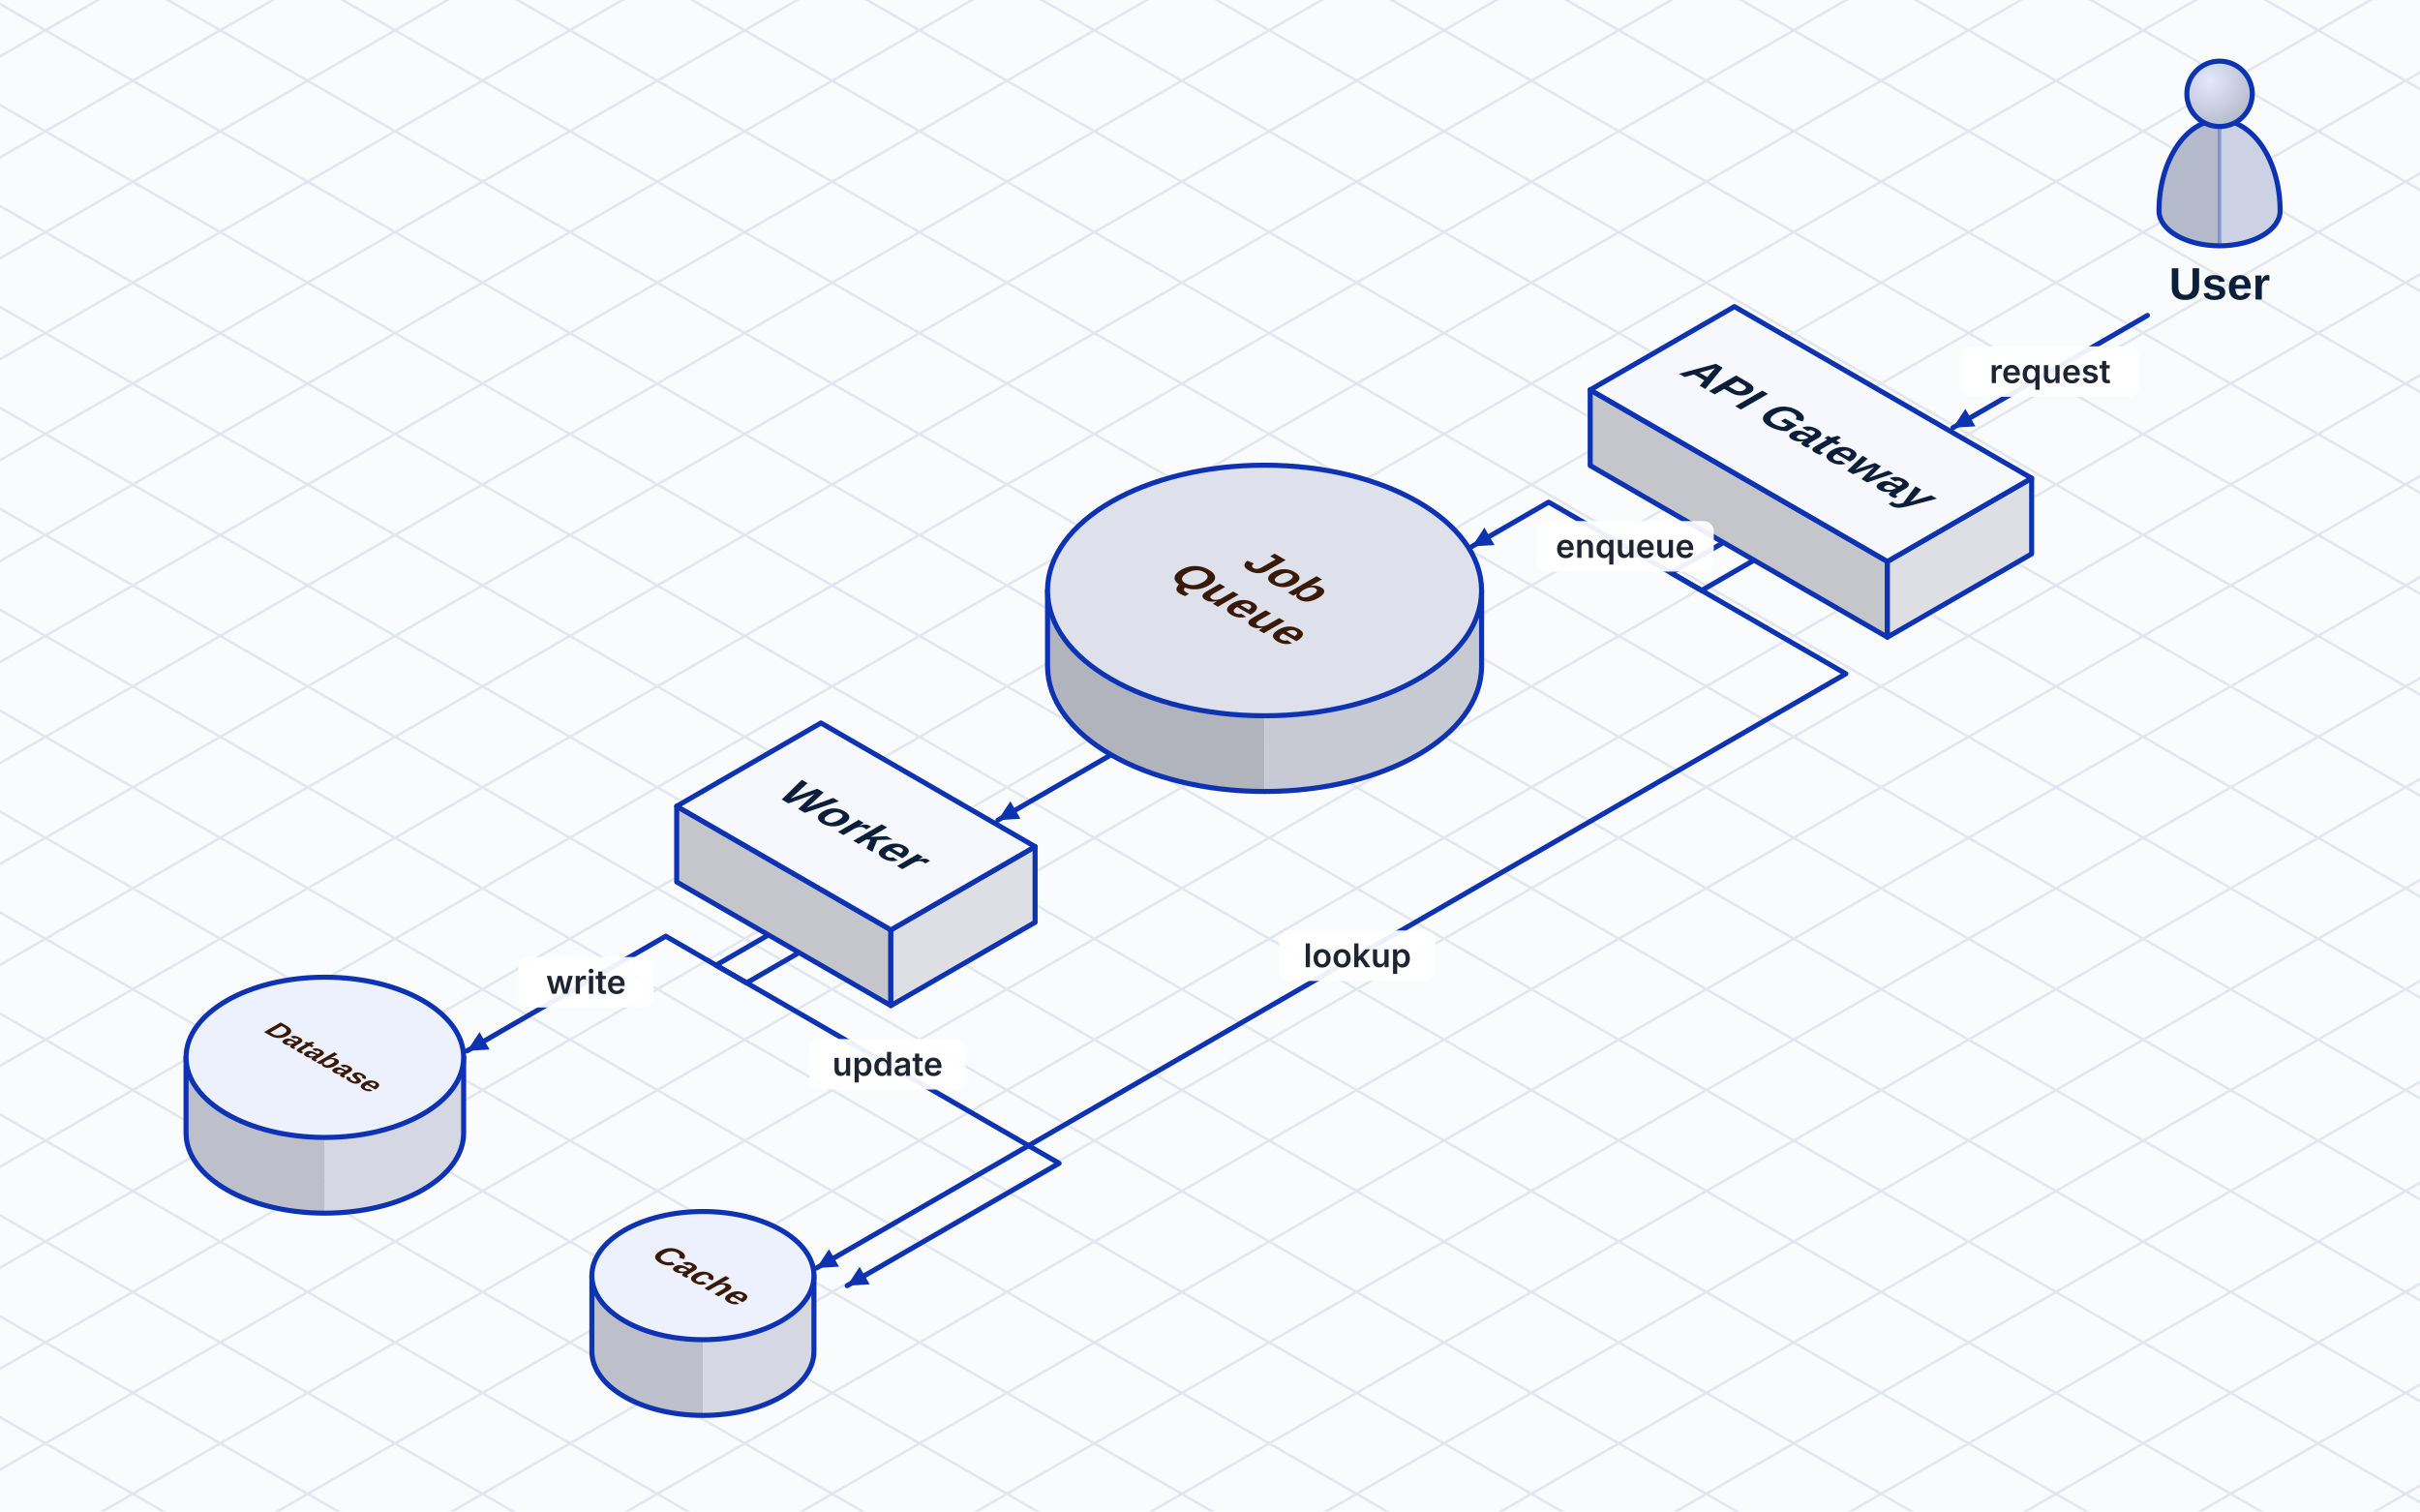
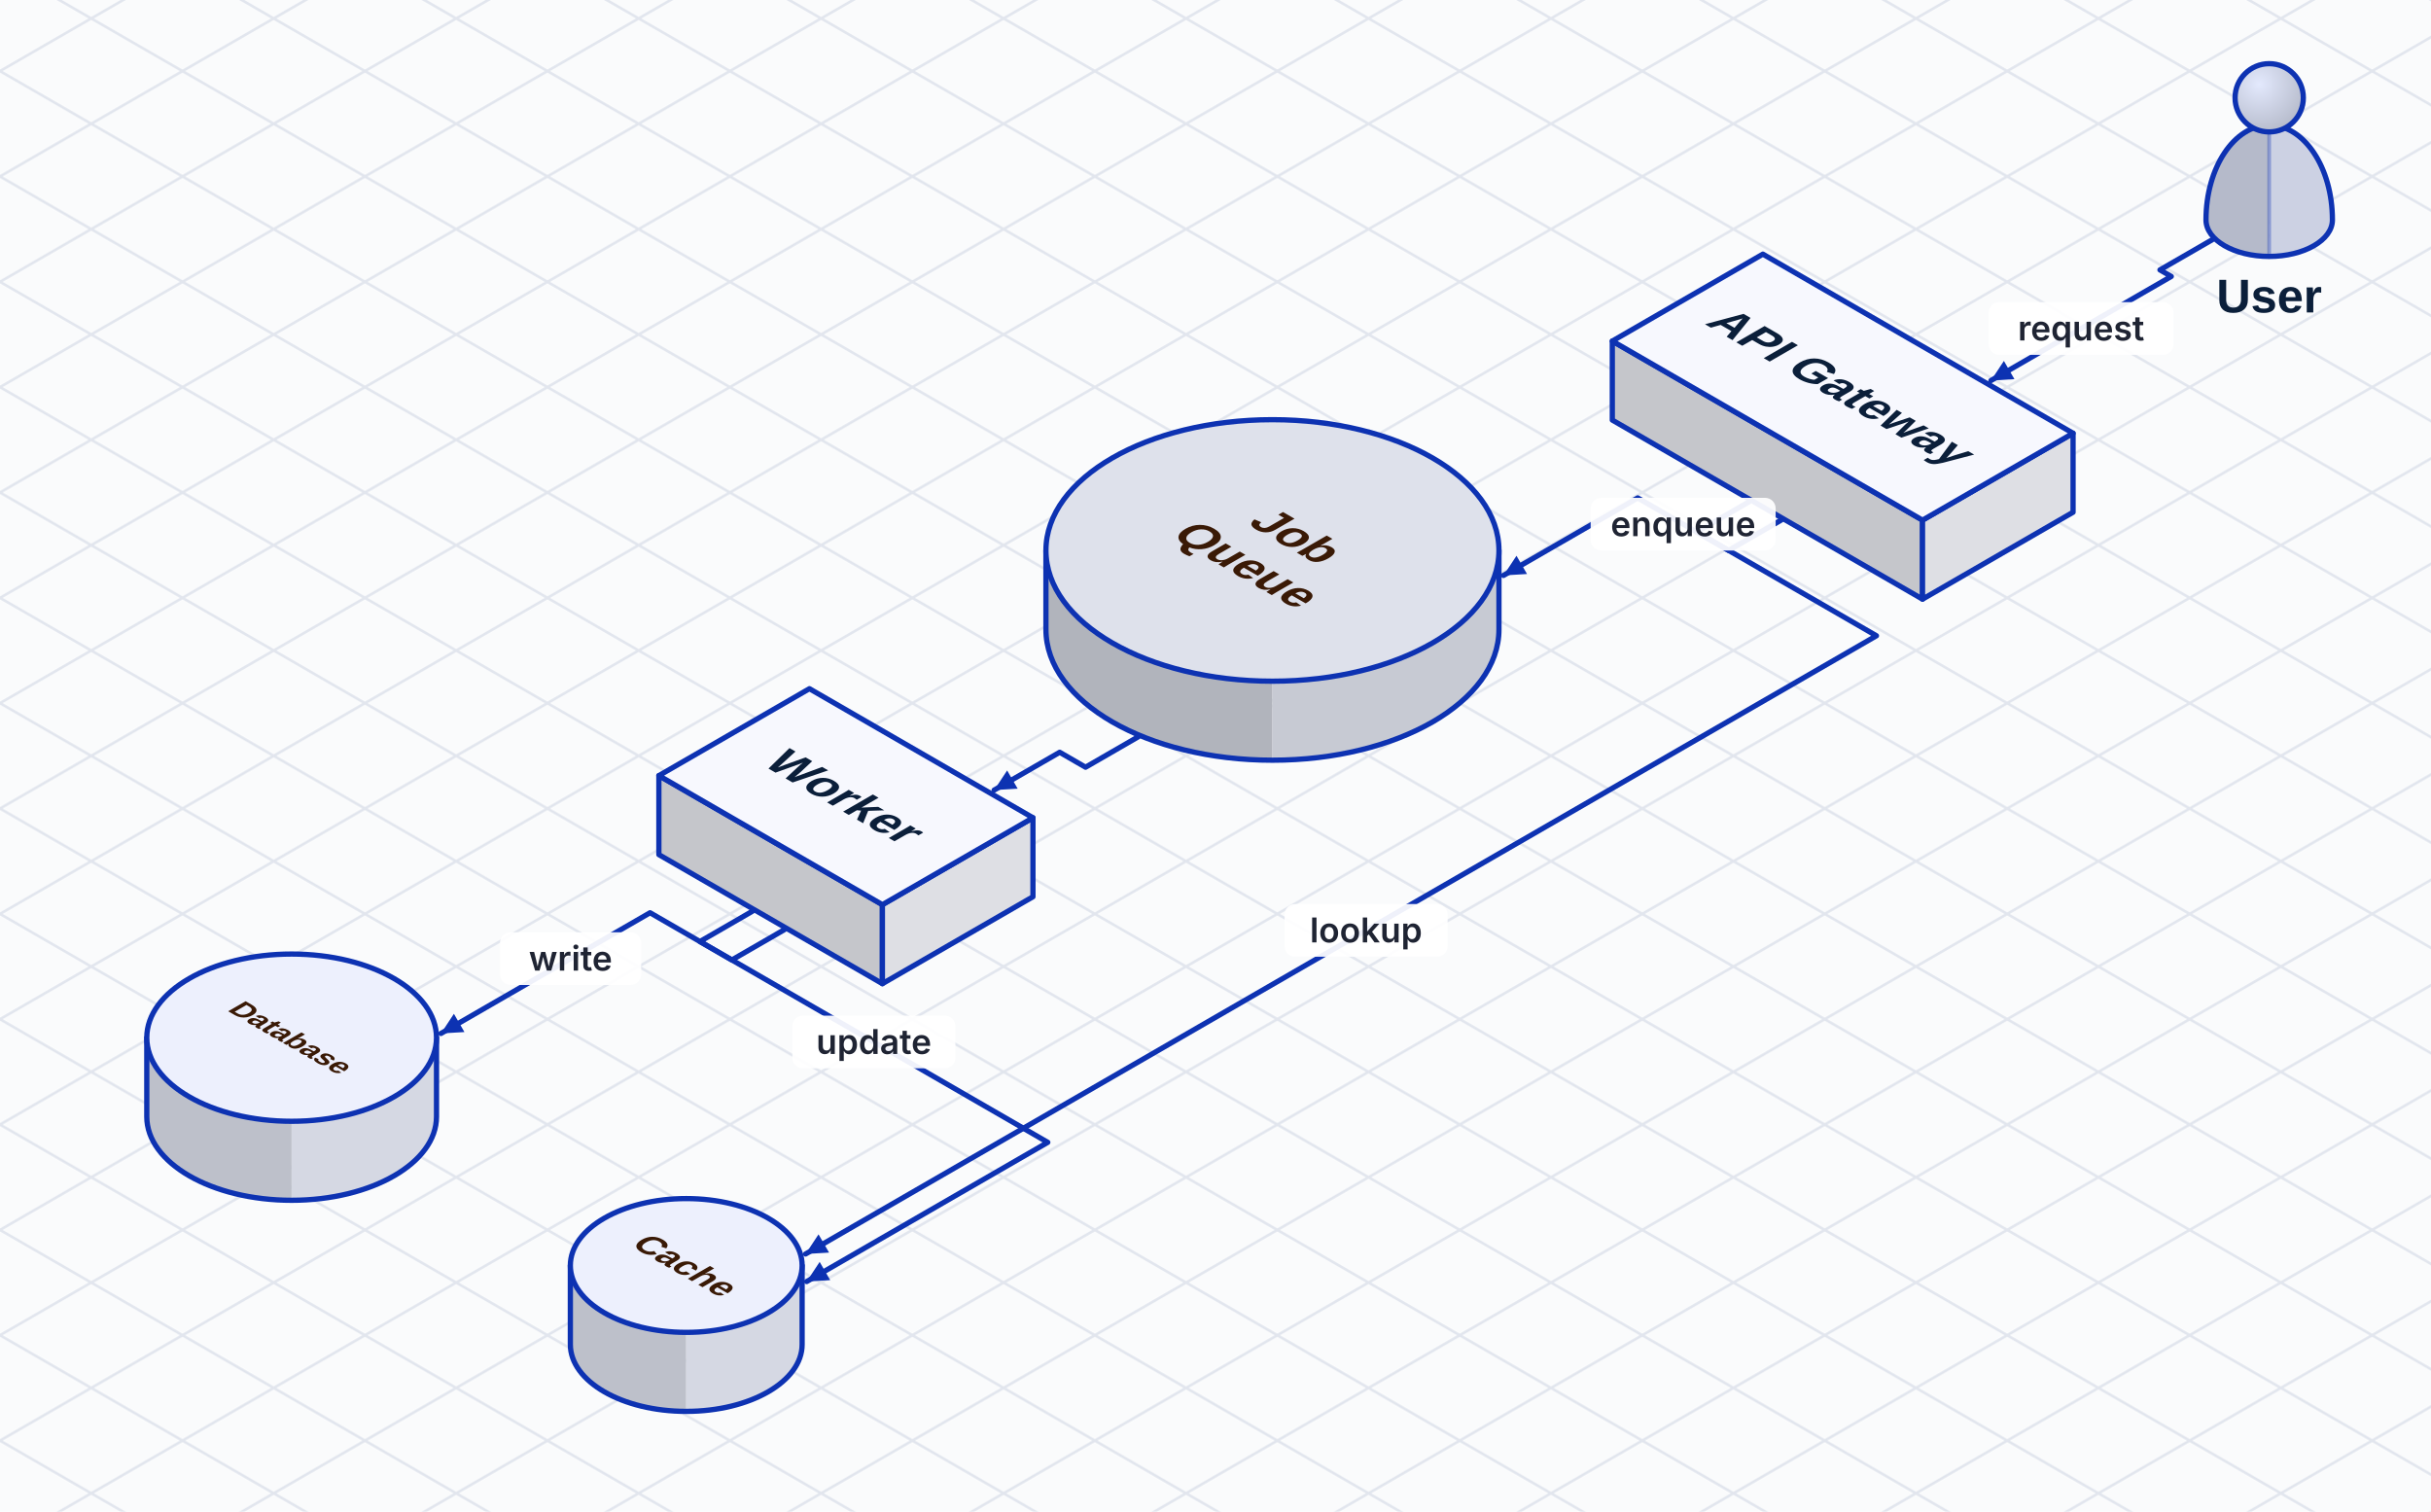
- <svg xmlns="http://www.w3.org/2000/svg" viewBox="-18 -32 959 599" width="959" height="599" data-scene-tx="761.0000" data-scene-ty="-15.0000">
+ <svg xmlns="http://www.w3.org/2000/svg" viewBox="0 -7 923 574" width="923" height="574" data-scene-tx="761.1100" data-scene-ty="-14.5000">
  <defs>
    <pattern id="bg-grid" patternUnits="userSpaceOnUse" width="69.28" height="40.00">
      <rect width="69.28" height="40.00" fill="#FAFBFC" />
      <path d="M 34.64,0 L 69.28,20.00 L 34.64,40.00 L 0,20.00 Z" fill="none" stroke="#E2E6EE" stroke-width="1" />
    </pattern>
  </defs>
-   <rect data-layer="canvas-bg" x="-18.00" y="-32.00" width="959.00" height="599.00" fill="url(#bg-grid)" />
+   <rect data-layer="canvas-bg" x="-0.00" y="-7.00" width="923.00" height="574.00" fill="url(#bg-grid)" />
  <g data-layer="connectors">
-     <path data-connector="0" data-from="user" data-to="api" data-route="832.99,93.00,149.000,66.000 728.20,153.50,149.000,187.000" d="M 832.99,93.00 L 755.92,137.50" fill="none" stroke="#0D32B2" stroke-width="2.00" stroke-linecap="round" stroke-linejoin="round" />
-     <path data-connector="1" data-from="api" data-to="queue" data-route="677.11,190.00,156.000,253.000 656.32,202.00,156.000,277.000 595.70,167.00,86.000,277.000 532.48,203.50,86.000,350.000 511.70,215.50,86.000,374.000" d="M 676.24,190.50 L 656.32,202.00 L 595.70,167.00 L 565.33,184.54" fill="none" stroke="#0D32B2" stroke-width="2.00" stroke-linecap="round" stroke-linejoin="round" />
-     <path data-connector="2" data-from="api" data-to="cache" data-route="664.98,183.00,142.000,253.000 644.20,195.00,142.000,277.000 713.48,235.00,222.000,277.000 326.37,458.50,222.000,724.000 305.58,470.50,222.000,748.000" d="M 664.12,183.50 L 644.20,195.00 L 713.48,235.00 L 326.37,458.50 L 305.58,470.50" fill="none" stroke="#0D32B2" stroke-width="2.00" stroke-linecap="round" stroke-linejoin="round" />
-     <path data-connector="3" data-from="queue" data-to="worker" data-route="454.54,248.50,86.000,440.000 349.75,309.00,86.000,561.000" d="M 421.44,267.61 L 377.46,293.00" fill="none" stroke="#0D32B2" stroke-width="2.00" stroke-linecap="round" stroke-linejoin="round" />
-     <path data-connector="4" data-from="worker" data-to="db" data-route="298.65,345.50,93.000,627.000 277.87,357.50,93.000,651.000 245.83,339.00,56.000,651.000 182.61,375.50,56.000,724.000 161.82,387.50,56.000,748.000" d="M 297.79,346.00 L 277.87,357.50 L 245.83,339.00 L 182.61,375.50 L 167.11,384.45" fill="none" stroke="#0D32B2" stroke-width="2.00" stroke-linecap="round" stroke-linejoin="round" />
-     <path data-connector="5" data-from="worker" data-to="cache" data-route="286.53,338.50,79.000,627.000 265.75,350.50,79.000,651.000 401.71,429.00,236.000,651.000 338.49,465.50,236.000,724.000 317.71,477.50,236.000,748.000" d="M 285.66,339.00 L 265.75,350.50 L 401.71,429.00 L 338.49,465.50 L 317.71,477.50" fill="none" stroke="#0D32B2" stroke-width="2.00" stroke-linecap="round" stroke-linejoin="round" />
+     <path data-connector="0" data-from="user" data-to="api" data-route="840.88,83.48,144.034,51.930 820.09,95.48,144.034,75.930 824.39,97.96,149.000,75.930 748.99,141.50,149.000,163.000 728.20,153.50,149.000,187.000" d="M 840.01,83.98 L 820.09,95.48 L 824.39,97.96 L 755.92,137.50" fill="none" stroke="#0D32B2" stroke-width="2.00" stroke-linecap="round" stroke-linejoin="round" />
+     <path data-connector="1" data-from="api" data-to="queue" data-route="677.11,190.00,156.000,253.000 656.32,202.00,156.000,277.000 621.80,182.07,116.138,277.000 589.90,200.49,116.138,313.834 569.12,212.49,116.138,337.834" d="M 676.24,190.50 L 656.32,202.00 L 621.80,182.07 L 589.90,200.49 L 570.85,211.49" fill="none" stroke="#0D32B2" stroke-width="2.00" stroke-linecap="round" stroke-linejoin="round" />
+     <path data-connector="2" data-from="api" data-to="cache" data-route="664.98,183.00,142.000,253.000 644.20,195.00,142.000,277.000 712.44,234.40,220.795,277.000 324.90,458.14,220.795,724.489 304.12,470.14,220.795,748.489" d="M 664.12,183.50 L 644.20,195.00 L 712.44,234.40 L 324.90,458.14 L 305.85,469.14" fill="none" stroke="#0D32B2" stroke-width="2.00" stroke-linecap="round" stroke-linejoin="round" />
+     <path data-connector="3" data-from="queue" data-to="worker" data-route="432.94,272.31,97.336,476.275 412.16,284.31,97.336,500.275 402.34,278.64,86.000,500.275 370.53,297.00,86.000,537.000 349.75,309.00,86.000,561.000" d="M 432.08,272.81 L 412.16,284.31 L 402.34,278.64 L 377.46,293.00" fill="none" stroke="#0D32B2" stroke-width="2.00" stroke-linecap="round" stroke-linejoin="round" />
+     <path data-connector="4" data-from="worker" data-to="db" data-route="298.65,345.50,93.000,627.000 277.87,357.50,93.000,651.000 246.81,339.57,57.133,651.000 186.47,374.40,57.133,720.675 165.68,386.40,57.133,744.675" d="M 297.79,346.00 L 277.87,357.50 L 246.81,339.57 L 186.47,374.40 L 167.42,385.40" fill="none" stroke="#0D32B2" stroke-width="2.00" stroke-linecap="round" stroke-linejoin="round" />
+     <path data-connector="5" data-from="worker" data-to="cache" data-route="286.53,338.50,79.000,627.000 265.75,350.50,79.000,651.000 397.82,426.75,231.505,651.000 325.33,468.60,231.505,734.698 304.55,480.60,231.505,758.698" d="M 285.66,339.00 L 265.75,350.50 L 397.82,426.75 L 325.33,468.60 L 306.28,479.60" fill="none" stroke="#0D32B2" stroke-width="2.00" stroke-linecap="round" stroke-linejoin="round" />
  </g>
  <g data-part="0" data-part-id="api" transform="translate(588.16 65.50)">
    <g data-face="wrap">
      <polygon data-face="left" points="24.00,87.00 24.00,57.00 141.78,125.00 141.78,155.00" fill="#C5C6CB" stroke="#0D32B2" stroke-width="2.00" stroke-linejoin="round" stroke-linecap="round" />
      <polygon data-face="right" points="198.94,122.00 198.94,92.00 141.78,125.00 141.78,155.00" fill="#DEDFE4" stroke="#0D32B2" stroke-width="2.00" stroke-linejoin="round" stroke-linecap="round" />
      <polygon data-face="top" points="81.16,24.00 198.94,92.00 141.78,125.00 24.00,57.00" fill="#F7F8FE" stroke="#0D32B2" stroke-width="2.00" stroke-linejoin="round" stroke-linecap="round" />
      <g data-face="top-content" transform="matrix(0.866 0.5 -0.866 0.5 81.16 24.00)">
        <text x="68.00" y="33.00" dy=".35em" font-family="Helvetica Neue, Arial, sans-serif" font-size="18.00" font-weight="600" fill="#0B1F3A" text-anchor="middle">API Gateway</text>
      </g>
    </g>
  </g>
  <g data-part="1" data-part-id="cache" transform="translate(192.55 424.10)">
    <g data-face="wrap">
-       <path data-face="side-left" d="M 24.00 49.40 L 24.00 79.40 A 44.00 25.40 0 0 0 68.00 104.81 L 68.00 74.81 A 44.00 25.40 0 0 0 24.00 49.40 Z" fill="#BDC0CA" stroke="none" />
-       <path data-face="side-right" d="M 112.00 49.40 L 112.00 79.40 A 44.00 25.40 0 0 1 68.00 104.81 L 68.00 74.81 A 44.00 25.40 0 0 1 112.00 49.40 Z" fill="#D5D8E3" stroke="none" />
+       <path data-face="side-left" d="M 24.00 49.40 L 24.00 79.40 A 44.00 25.40 0 0 0 68.00 104.81 L 68.00 74.81 A 44.00 25.40 0 0 1 24.00 49.40 Z" fill="#BDC0CA" stroke="none" />
+       <path data-face="side-right" d="M 112.00 49.40 L 112.00 79.40 A 44.00 25.40 0 0 1 68.00 104.81 L 68.00 74.81 A 44.00 25.40 0 0 0 112.00 49.40 Z" fill="#D5D8E3" stroke="none" />
      <path data-face="outline" d="M 24.00 49.40 L 24.00 79.40 A 44.00 25.40 0 0 0 112.00 79.40 L 112.00 49.40" fill="none" stroke="#0D32B2" stroke-width="2.00" stroke-linejoin="round" stroke-linecap="round" />
      <ellipse data-face="top" cx="68.00" cy="49.40" rx="44.00" ry="25.40" fill="#EDF0FD" stroke="#0D32B2" stroke-width="2.00" />
      <g data-face="top-content" transform="matrix(0.866 0.5 -0.866 0.5 68.00 24.00)">
        <text x="25.40" y="25.40" dy=".35em" font-family="Helvetica Neue, Arial, sans-serif" font-size="13.37" font-weight="600" fill="#3A1A06" text-anchor="middle">Cache</text>
      </g>
    </g>
  </g>
  <g data-part="2" data-part-id="db" transform="translate(31.73 331.25)">
    <g data-face="wrap">
-       <path data-face="side-left" d="M 24.00 55.75 L 24.00 85.75 A 55.00 31.75 0 0 0 79.00 117.51 L 79.00 87.51 A 55.00 31.75 0 0 0 24.00 55.75 Z" fill="#BDC0CA" stroke="none" />
-       <path data-face="side-right" d="M 134.00 55.75 L 134.00 85.75 A 55.00 31.75 0 0 1 79.00 117.51 L 79.00 87.51 A 55.00 31.75 0 0 1 134.00 55.75 Z" fill="#D5D8E3" stroke="none" />
+       <path data-face="side-left" d="M 24.00 55.75 L 24.00 85.75 A 55.00 31.75 0 0 0 79.00 117.51 L 79.00 87.51 A 55.00 31.75 0 0 1 24.00 55.75 Z" fill="#BDC0CA" stroke="none" />
+       <path data-face="side-right" d="M 134.00 55.75 L 134.00 85.75 A 55.00 31.75 0 0 1 79.00 117.51 L 79.00 87.51 A 55.00 31.75 0 0 0 134.00 55.75 Z" fill="#D5D8E3" stroke="none" />
      <path data-face="outline" d="M 24.00 55.75 L 24.00 85.75 A 55.00 31.75 0 0 0 134.00 85.75 L 134.00 55.75" fill="none" stroke="#0D32B2" stroke-width="2.00" stroke-linejoin="round" stroke-linecap="round" />
      <ellipse data-face="top" cx="79.00" cy="55.75" rx="55.00" ry="31.75" fill="#EDF0FD" stroke="#0D32B2" stroke-width="2.00" />
      <g data-face="top-content" transform="matrix(0.866 0.5 -0.866 0.5 79.00 24.00)">
        <text x="31.75" y="31.75" dy=".35em" font-family="Helvetica Neue, Arial, sans-serif" font-size="11.09" font-weight="600" fill="#3A1A06" text-anchor="middle">Database</text>
      </g>
    </g>
  </g>
  <g data-part="3" data-part-id="queue" transform="translate(373.12 128.35)">
    <g data-face="wrap">
-       <path data-face="side-left" d="M 24.00 73.65 L 24.00 103.65 A 86.00 49.65 0 0 0 110.00 153.30 L 110.00 123.30 A 86.00 49.65 0 0 0 24.00 73.65 Z" fill="#B1B4BC" stroke="none" />
-       <path data-face="side-right" d="M 196.00 73.65 L 196.00 103.65 A 86.00 49.65 0 0 1 110.00 153.30 L 110.00 123.30 A 86.00 49.65 0 0 1 196.00 73.65 Z" fill="#C7CAD3" stroke="none" />
+       <path data-face="side-left" d="M 24.00 73.65 L 24.00 103.65 A 86.00 49.65 0 0 0 110.00 153.30 L 110.00 123.30 A 86.00 49.65 0 0 1 24.00 73.65 Z" fill="#B1B4BC" stroke="none" />
+       <path data-face="side-right" d="M 196.00 73.65 L 196.00 103.65 A 86.00 49.65 0 0 1 110.00 153.30 L 110.00 123.30 A 86.00 49.65 0 0 0 196.00 73.65 Z" fill="#C7CAD3" stroke="none" />
      <path data-face="outline" d="M 24.00 73.65 L 24.00 103.65 A 86.00 49.65 0 0 0 196.00 103.65 L 196.00 73.65" fill="none" stroke="#0D32B2" stroke-width="2.00" stroke-linejoin="round" stroke-linecap="round" />
      <ellipse data-face="top" cx="110.00" cy="73.65" rx="86.00" ry="49.65" fill="#DEE1EB" stroke="#0D32B2" stroke-width="2.00" />
      <g data-face="top-content" transform="matrix(0.866 0.5 -0.866 0.5 110.00 24.00)">
        <text x="49.65" y="38.85" dy=".35em" font-family="Helvetica Neue, Arial, sans-serif" font-size="18.00" font-weight="600" fill="#3A1A06" text-anchor="middle">Job</text>
        <text x="49.65" y="60.45" dy=".35em" font-family="Helvetica Neue, Arial, sans-serif" font-size="18.00" font-weight="600" fill="#3A1A06" text-anchor="middle">Queue</text>
      </g>
    </g>
  </g>
-   <g data-part="4" data-part-id="user" transform="translate(813.57 -31.78)">
+   <g data-part="4" data-part-id="user" transform="translate(813.57 -6.83)">
    <g data-face="wrap">
      <defs>
        <radialGradient id="p4-person-head-grad" cx="35%" cy="30%" r="75%">
          <stop offset="0%" stop-color="#E3E9FD" />
          <stop offset="100%" stop-color="#B5BACA" />
        </radialGradient>
      </defs>
      <path data-face="body-left" d="M 48.00 47.33 A 24.00 36.00 0 0 0 24.00 83.33 A 24.00 13.86 0 0 0 48.00 97.18 Z" fill="#B5BACA" stroke="none" />
      <path data-face="body-right" d="M 48.00 47.33 A 24.00 36.00 0 0 1 72.00 83.33 A 24.00 13.86 0 0 1 48.00 97.18 Z" fill="#CCD1E3" stroke="none" />
      <line data-face="body-ridge" x1="48.00" y1="47.33" x2="48.00" y2="97.18" stroke="#0D32B2" stroke-width="1.40" stroke-linecap="round" opacity="0.35" />
      <path data-face="body-outline" d="M 48.00 47.33 A 24.00 36.00 0 0 1 72.00 83.33 A 24.00 13.86 0 0 1 24.00 83.33 A 24.00 36.00 0 0 1 48.00 47.33 Z" fill="none" stroke="#0D32B2" stroke-width="2.00" stroke-linejoin="round" stroke-linecap="round" />
      <circle data-face="head" cx="48.00" cy="36.96" r="12.96" fill="url(#p4-person-head-grad)" stroke="#0D32B2" stroke-width="2.00" />
      <text data-face="label" x="48.00" y="118.48" font-family="Helvetica Neue, Arial, sans-serif" font-size="18.00" font-weight="600" fill="#0B1F3A" text-anchor="middle">User</text>
    </g>
  </g>
  <g data-part="5" data-part-id="worker" transform="translate(226.16 230.50)">
    <g data-face="wrap">
      <polygon data-face="left" points="24.00,87.00 24.00,57.00 108.87,106.00 108.87,136.00" fill="#C5C6CB" stroke="#0D32B2" stroke-width="2.00" stroke-linejoin="round" stroke-linecap="round" />
      <polygon data-face="right" points="166.03,103.00 166.03,73.00 108.87,106.00 108.87,136.00" fill="#DEDFE4" stroke="#0D32B2" stroke-width="2.00" stroke-linejoin="round" stroke-linecap="round" />
      <polygon data-face="top" points="81.16,24.00 166.03,73.00 108.87,106.00 24.00,57.00" fill="#F7F8FE" stroke="#0D32B2" stroke-width="2.00" stroke-linejoin="round" stroke-linecap="round" />
      <g data-face="top-content" transform="matrix(0.866 0.5 -0.866 0.5 81.16 24.00)">
        <text x="49.00" y="33.00" dy=".35em" font-family="Helvetica Neue, Arial, sans-serif" font-size="18.00" font-weight="600" fill="#0B1F3A" text-anchor="middle">Worker</text>
      </g>
    </g>
  </g>
  <g data-layer="connector-overlay">
    <polygon points="755.92,137.50 760.84,130.04 764.84,136.96" fill="#0D32B2" />
-     <rect x="759.33" y="105.25" width="70.24" height="20" rx="4" ry="4" fill="#FFFFFFEE" />
-     <text x="794.45" y="115.25" dy=".35em" font-family="Inter, sans-serif" font-size="13.0" font-weight="600" fill="#1F2433" text-anchor="middle">request</text>
-     <polygon points="565.33,184.54 570.26,177.07 574.26,184.00" fill="#0D32B2" />
-     <rect x="590.89" y="174.50" width="70.24" height="20" rx="4" ry="4" fill="#FFFFFFEE" />
-     <text x="626.01" y="184.50" dy=".35em" font-family="Inter, sans-serif" font-size="13.0" font-weight="600" fill="#1F2433" text-anchor="middle">enqueue</text>
-     <polygon points="305.58,470.50 310.51,463.04 314.51,469.96" fill="#0D32B2" />
-     <rect x="488.96" y="336.75" width="61.92" height="20" rx="4" ry="4" fill="#FFFFFFEE" />
-     <text x="519.92" y="346.75" dy=".35em" font-family="Inter, sans-serif" font-size="13.0" font-weight="600" fill="#1F2433" text-anchor="middle">lookup</text>
+     <rect x="755.03" y="107.73" width="70.24" height="20" rx="4" ry="4" fill="#FFFFFFEE" />
+     <text x="790.15" y="117.73" dy=".35em" font-family="Inter, sans-serif" font-size="13.0" font-weight="600" fill="#1F2433" text-anchor="middle">request</text>
+     <polygon points="570.85,211.49 575.78,204.02 579.78,210.95" fill="#0D32B2" />
+     <rect x="603.94" y="182.03" width="70.24" height="20" rx="4" ry="4" fill="#FFFFFFEE" />
+     <text x="639.06" y="192.03" dy=".35em" font-family="Inter, sans-serif" font-size="13.0" font-weight="600" fill="#1F2433" text-anchor="middle">enqueue</text>
+     <polygon points="305.85,469.14 310.78,461.68 314.78,468.61" fill="#0D32B2" />
+     <rect x="487.71" y="336.27" width="61.92" height="20" rx="4" ry="4" fill="#FFFFFFEE" />
+     <text x="518.67" y="346.27" dy=".35em" font-family="Inter, sans-serif" font-size="13.0" font-weight="600" fill="#1F2433" text-anchor="middle">lookup</text>
    <polygon points="377.46,293.00 382.39,285.54 386.39,292.46" fill="#0D32B2" />
-     <polygon points="167.11,384.45 172.03,376.99 176.03,383.91" fill="#0D32B2" />
-     <rect x="187.42" y="347.25" width="53.60" height="20" rx="4" ry="4" fill="#FFFFFFEE" />
-     <text x="214.22" y="357.25" dy=".35em" font-family="Inter, sans-serif" font-size="13.0" font-weight="600" fill="#1F2433" text-anchor="middle">write</text>
-     <polygon points="317.71,477.50 322.64,470.04 326.64,476.96" fill="#0D32B2" />
-     <rect x="302.77" y="379.75" width="61.92" height="20" rx="4" ry="4" fill="#FFFFFFEE" />
-     <text x="333.73" y="389.75" dy=".35em" font-family="Inter, sans-serif" font-size="13.0" font-weight="600" fill="#1F2433" text-anchor="middle">update</text>
+     <polygon points="167.42,385.40 172.34,377.94 176.34,384.87" fill="#0D32B2" />
+     <rect x="189.84" y="346.99" width="53.60" height="20" rx="4" ry="4" fill="#FFFFFFEE" />
+     <text x="216.64" y="356.99" dy=".35em" font-family="Inter, sans-serif" font-size="13.0" font-weight="600" fill="#1F2433" text-anchor="middle">write</text>
+     <polygon points="306.28,479.60 311.21,472.14 315.21,479.07" fill="#0D32B2" />
+     <rect x="300.82" y="378.63" width="61.92" height="20" rx="4" ry="4" fill="#FFFFFFEE" />
+     <text x="331.78" y="388.63" dy=".35em" font-family="Inter, sans-serif" font-size="13.0" font-weight="600" fill="#1F2433" text-anchor="middle">update</text>
  </g>
</svg>
